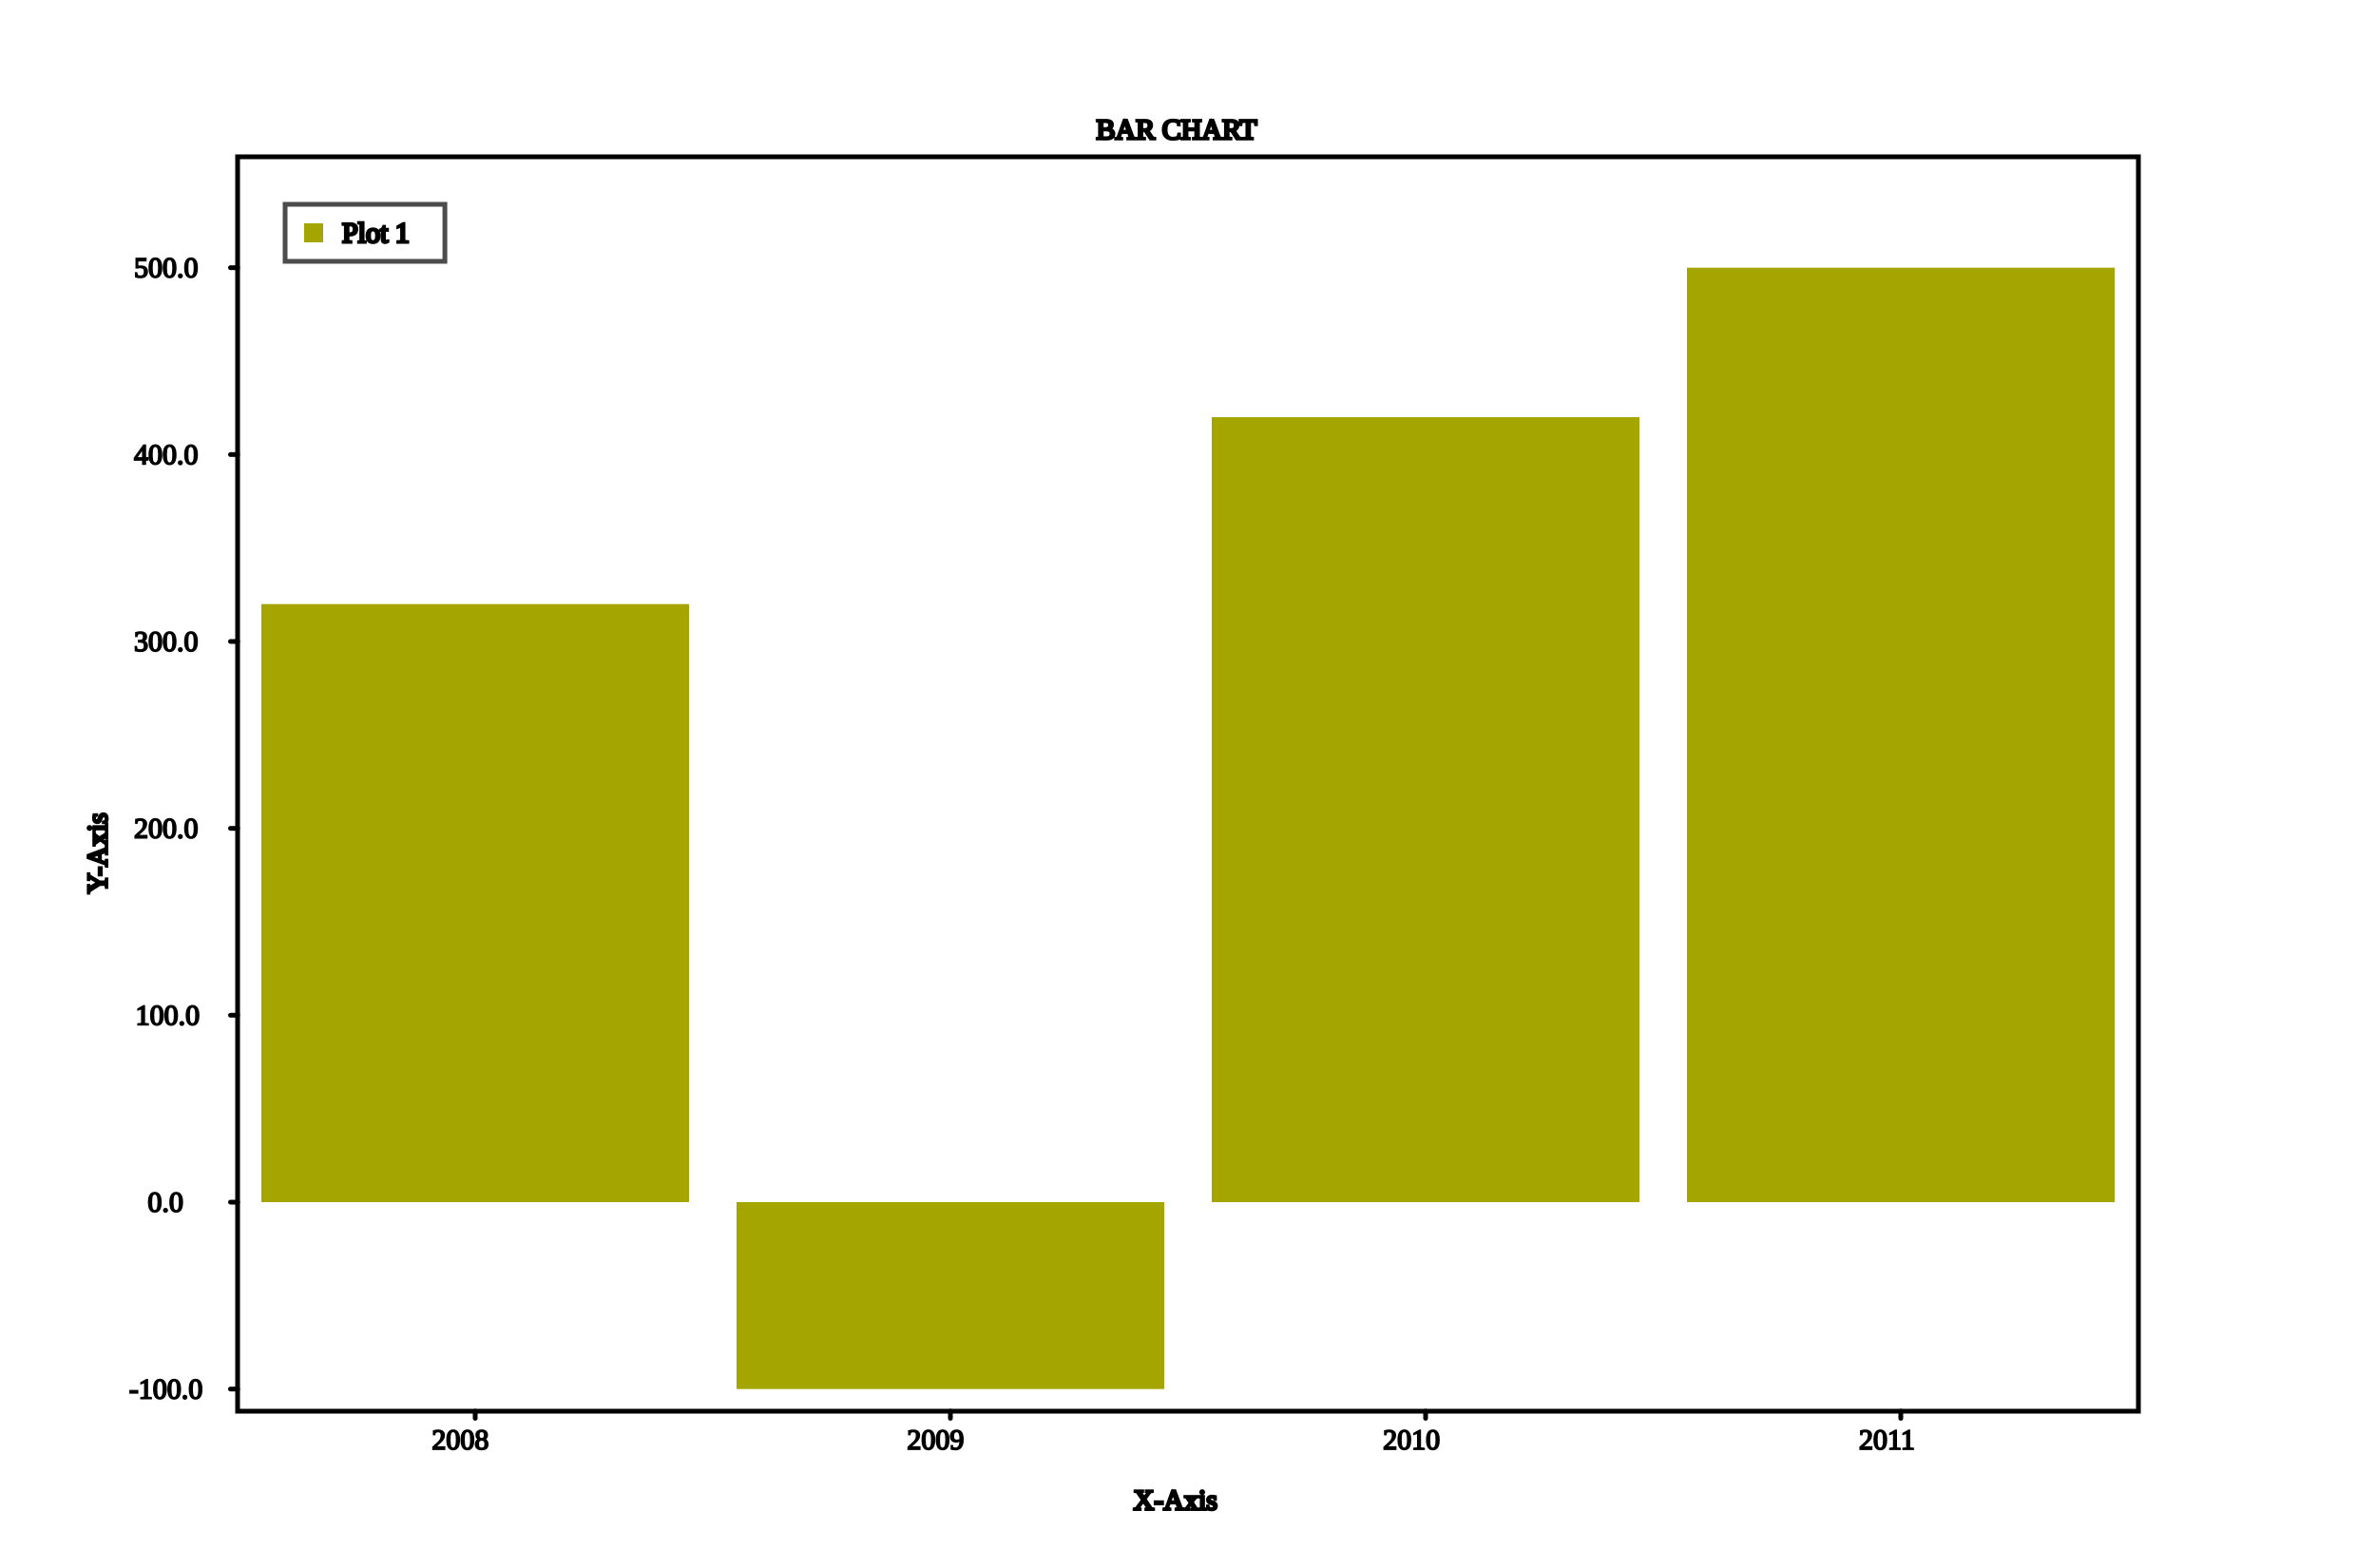
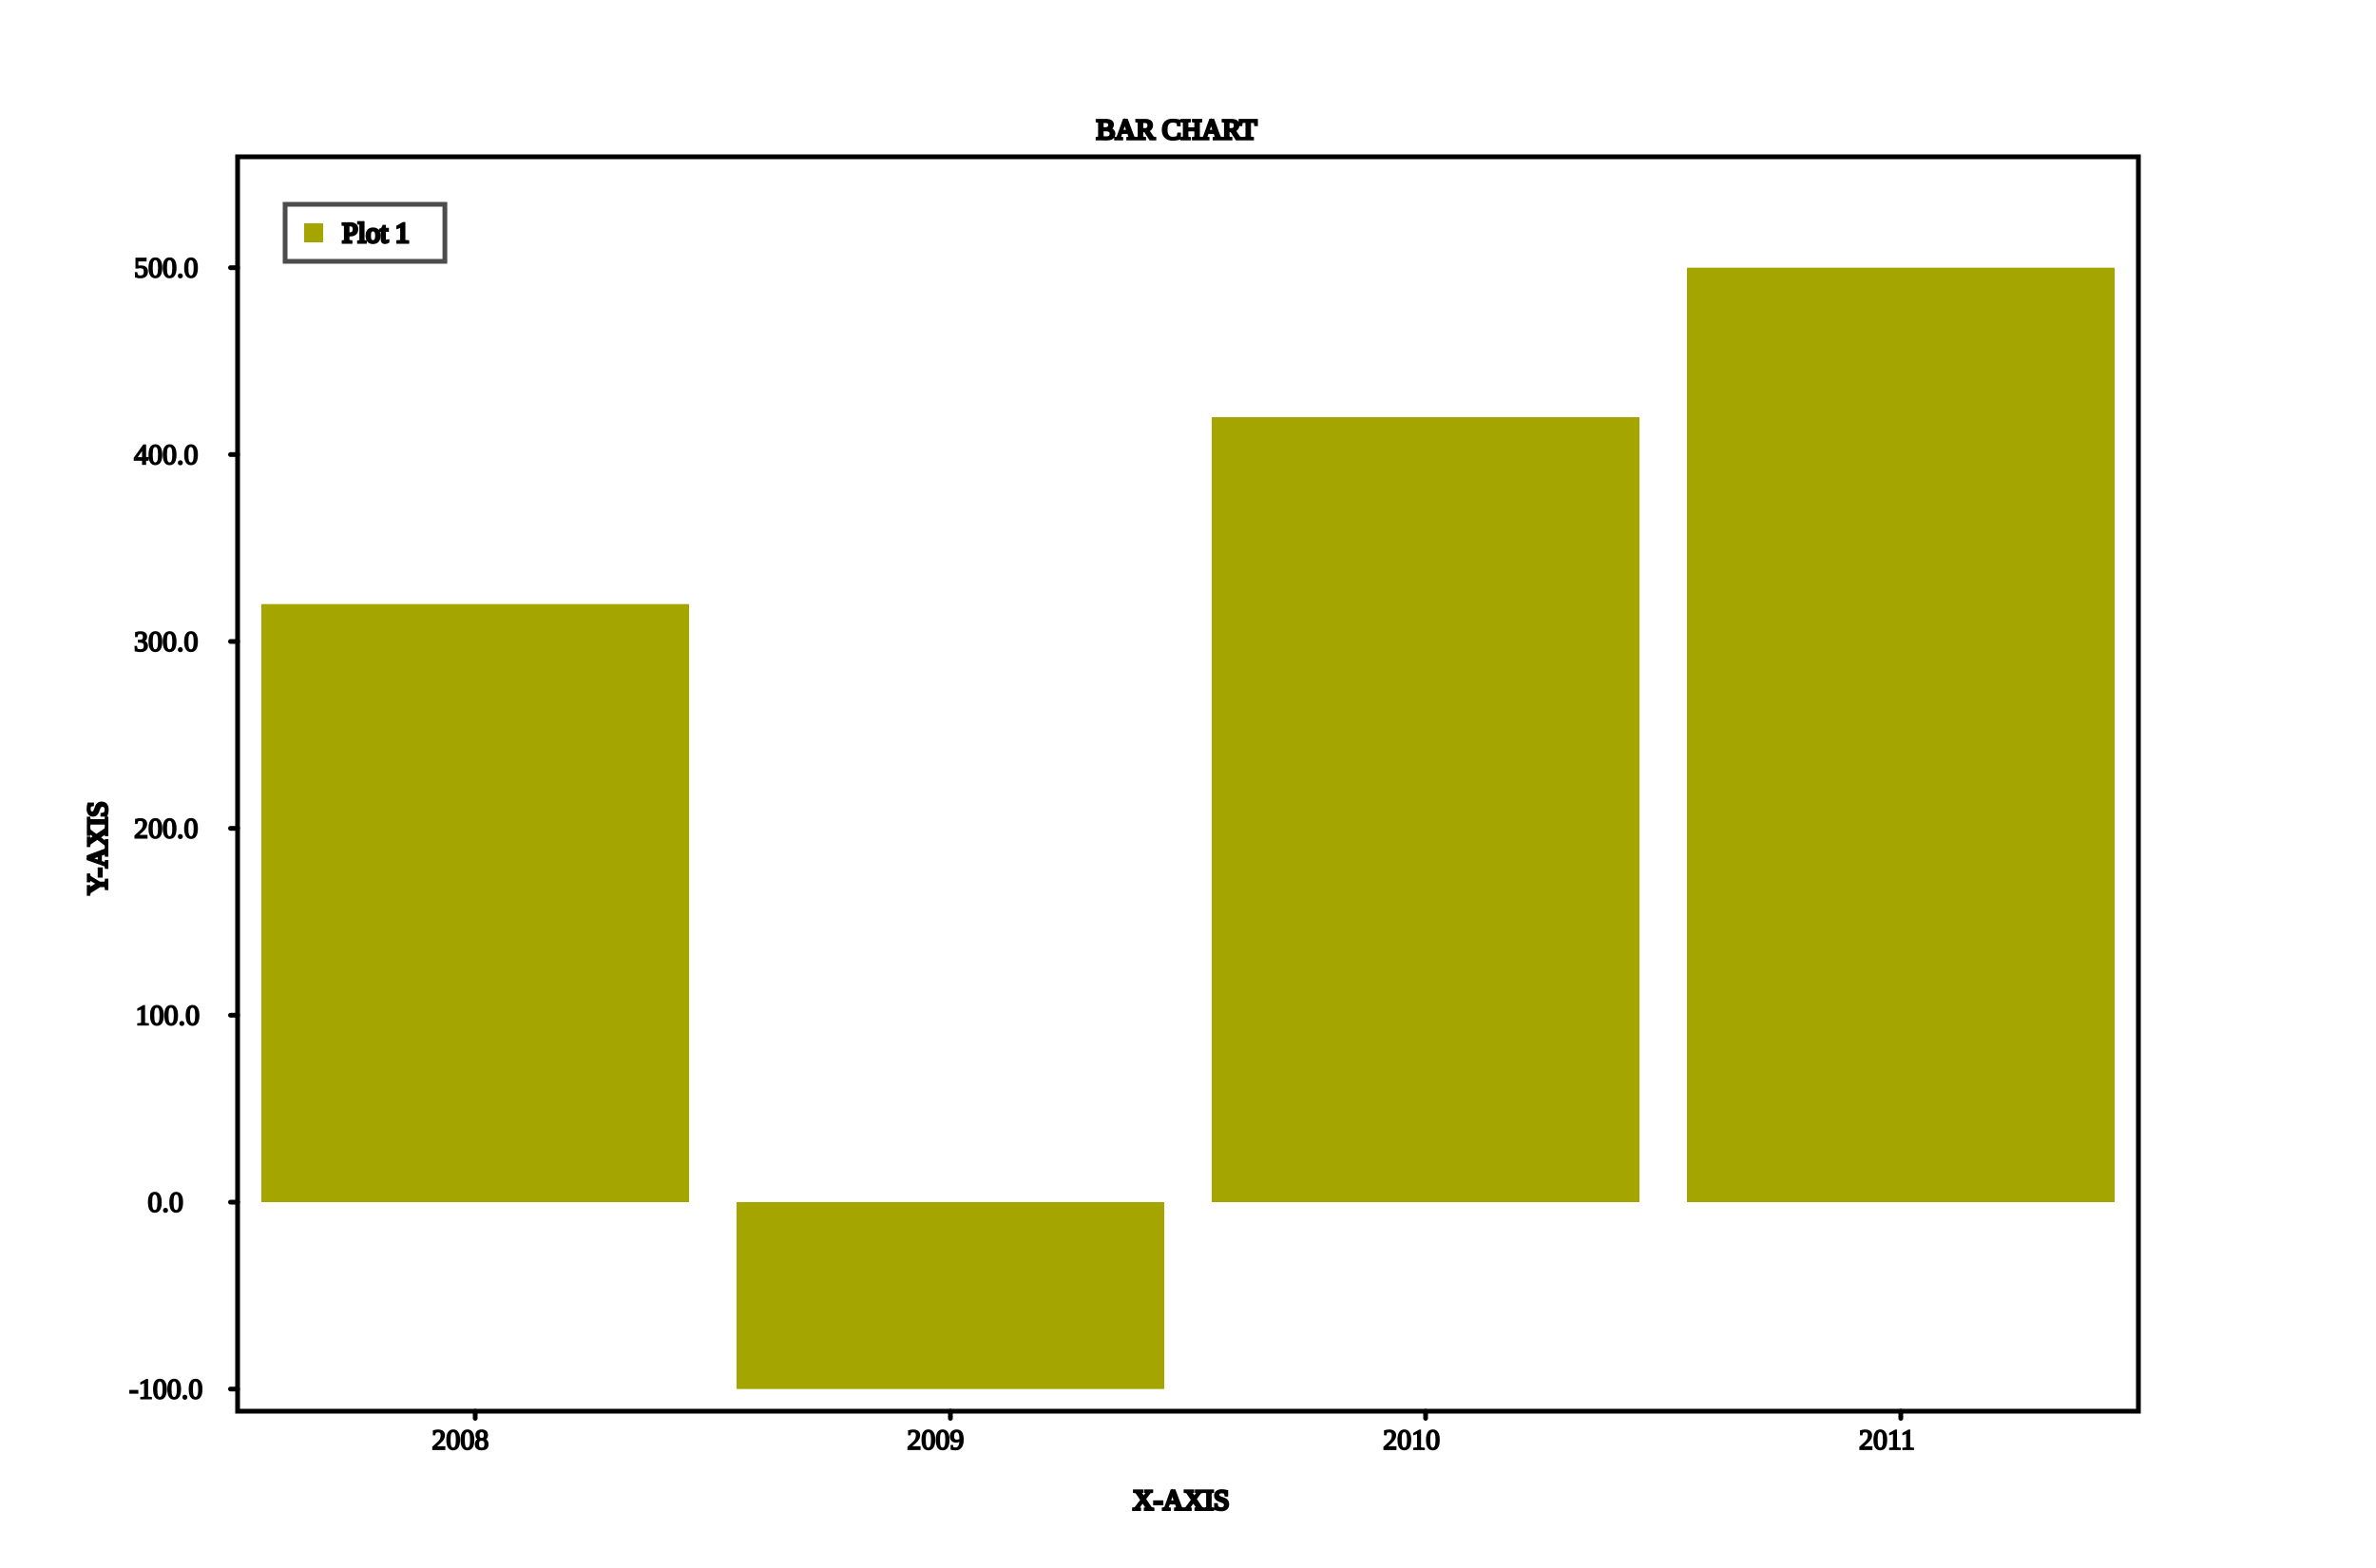
<svg xmlns="http://www.w3.org/2000/svg" height="660.0" width="1000.0" version="4.0">
  <rect width="100%" height="100%" fill="white" />
  <rect x="100.0" y="66.0" width="800.0" height="528.0" style="fill:rgb(255,255,255);stroke-width:2.0;stroke:rgb(0,0,0);opacity:1" />
  <line x1="200.0" y1="597.0" x2="200.0" y2="594.0" style="stroke:rgb(0.0,0.0,0.0);stroke-width:2.0;opacity:1.0;stroke-linecap:round" />
  <text x="181.74" y="610.0" stroke="#000000" stroke-width="0.7" transform="rotate(-0.0,181.74,610.0)">2008</text>
  <line x1="400.0" y1="597.0" x2="400.0" y2="594.0" style="stroke:rgb(0.0,0.0,0.0);stroke-width:2.0;opacity:1.0;stroke-linecap:round" />
  <text x="381.74" y="610.0" stroke="#000000" stroke-width="0.7" transform="rotate(-0.0,381.74,610.0)">2009</text>
  <line x1="600.0" y1="597.0" x2="600.0" y2="594.0" style="stroke:rgb(0.0,0.0,0.0);stroke-width:2.0;opacity:1.0;stroke-linecap:round" />
  <text x="582.06" y="610.0" stroke="#000000" stroke-width="0.7" transform="rotate(-0.0,582.06,610.0)">2010</text>
  <line x1="800.0" y1="597.0" x2="800.0" y2="594.0" style="stroke:rgb(0.0,0.0,0.0);stroke-width:2.0;opacity:1.0;stroke-linecap:round" />
  <text x="782.38" y="610.0" stroke="#000000" stroke-width="0.7" transform="rotate(-0.0,782.38,610.0)">2011</text>
  <line x1="97.0" y1="506.0" x2="100.0" y2="506.0" style="stroke:rgb(0.0,0.0,0.0);stroke-width:2.0;opacity:1.0;stroke-linecap:round" />
  <text x="62.16" y="510.0" stroke="#000000" stroke-width="0.7" transform="rotate(-0.0,62.16,510.0)">0.0</text>
  <line x1="97.0" y1="427.333" x2="100.0" y2="427.333" style="stroke:rgb(0.0,0.0,0.0);stroke-width:2.0;opacity:1.0;stroke-linecap:round" />
  <text x="57.04" y="431.333" stroke="#000000" stroke-width="0.7" transform="rotate(-0.0,57.04,431.3333)">100.0</text>
  <line x1="97.0" y1="348.667" x2="100.0" y2="348.667" style="stroke:rgb(0.0,0.0,0.0);stroke-width:2.0;opacity:1.0;stroke-linecap:round" />
  <text x="56.4" y="352.667" stroke="#000000" stroke-width="0.7" transform="rotate(-0.0,56.4,352.6667)">200.0</text>
  <line x1="97.0" y1="270" x2="100.0" y2="270" style="stroke:rgb(0.0,0.0,0.0);stroke-width:2.0;opacity:1.0;stroke-linecap:round" />
  <text x="56.4" y="274" stroke="#000000" stroke-width="0.7" transform="rotate(-0.0,56.4,274)">300.0</text>
  <line x1="97.0" y1="191.333" x2="100.0" y2="191.333" style="stroke:rgb(0.0,0.0,0.0);stroke-width:2.0;opacity:1.0;stroke-linecap:round" />
  <text x="56.4" y="195.333" stroke="#000000" stroke-width="0.7" transform="rotate(-0.0,56.4,195.3334)">400.0</text>
  <line x1="97.0" y1="112.667" x2="100.0" y2="112.667" style="stroke:rgb(0.0,0.0,0.0);stroke-width:2.0;opacity:1.0;stroke-linecap:round" />
  <text x="56.4" y="116.667" stroke="#000000" stroke-width="0.7" transform="rotate(-0.0,56.4,116.6667)">500.0</text>
  <line x1="97.0" y1="584.667" x2="100.0" y2="584.667" style="stroke:rgb(0.0,0.0,0.0);stroke-width:2.0;opacity:1.0;stroke-linecap:round" />
  <text x="54.32" y="588.667" stroke="#000000" stroke-width="0.7" transform="rotate(-0.0,54.32,588.6667)">-100.0</text>
  <rect x="110.0" y="254.267" width="180.0" height="251.733" style="fill:rgb(164.985,164.985,0.0);stroke-width:0;stroke:rgb(0,0,0);opacity:1.0" />
  <rect x="310.0" y="506.0" width="180.0" height="78.667" style="fill:rgb(164.985,164.985,0.0);stroke-width:0;stroke:rgb(0,0,0);opacity:1.0" />
  <rect x="510.0" y="175.6" width="180.0" height="330.4" style="fill:rgb(164.985,164.985,0.0);stroke-width:0;stroke:rgb(0,0,0);opacity:1.0" />
  <rect x="710.0" y="112.667" width="180.0" height="393.333" style="fill:rgb(164.985,164.985,0.0);stroke-width:0;stroke:rgb(0,0,0);opacity:1.0" />
  <text x="461.4" y="58.5" stroke="#000000" stroke-width="1.2" transform="rotate(-0.0,461.4,58.5)">BAR CHART</text>
-   <text x="477.05" y="635.4" stroke="#000000" stroke-width="1.2" transform="rotate(-0.0,477.05,635.4)">X-Axis</text>
-   <text x="45.0" y="376.1" stroke="#000000" stroke-width="1.2" transform="rotate(-90.0,45.0,376.1)">Y-Axis</text>
+   <text x="476.8" y="635.4" stroke="#000000" stroke-width="1.2" transform="rotate(-0.0,476.8,635.4)">X-AXIS</text>
+   <text x="45.0" y="376.6" stroke="#000000" stroke-width="1.2" transform="rotate(-90.0,45.0,376.6)">Y-AXIS</text>
  <rect x="120.0" y="86.0" width="67.24" height="24.0" style="fill:rgb(255.0,255.0,255.0);stroke-width:2.0;stroke:rgb(0.0,0.0,0.0);opacity:0.7" />
  <rect x="128.0" y="94.0" width="8.0" height="8.0" style="fill:rgb(164.985,164.985,0.0);stroke-width:0;stroke:rgb(0,0,0);opacity:1.0" />
  <text x="144.0" y="102.0" stroke="#000000" stroke-width="1.2" transform="rotate(-0.0,144.0,102.0)">Plot 1</text>
</svg>
